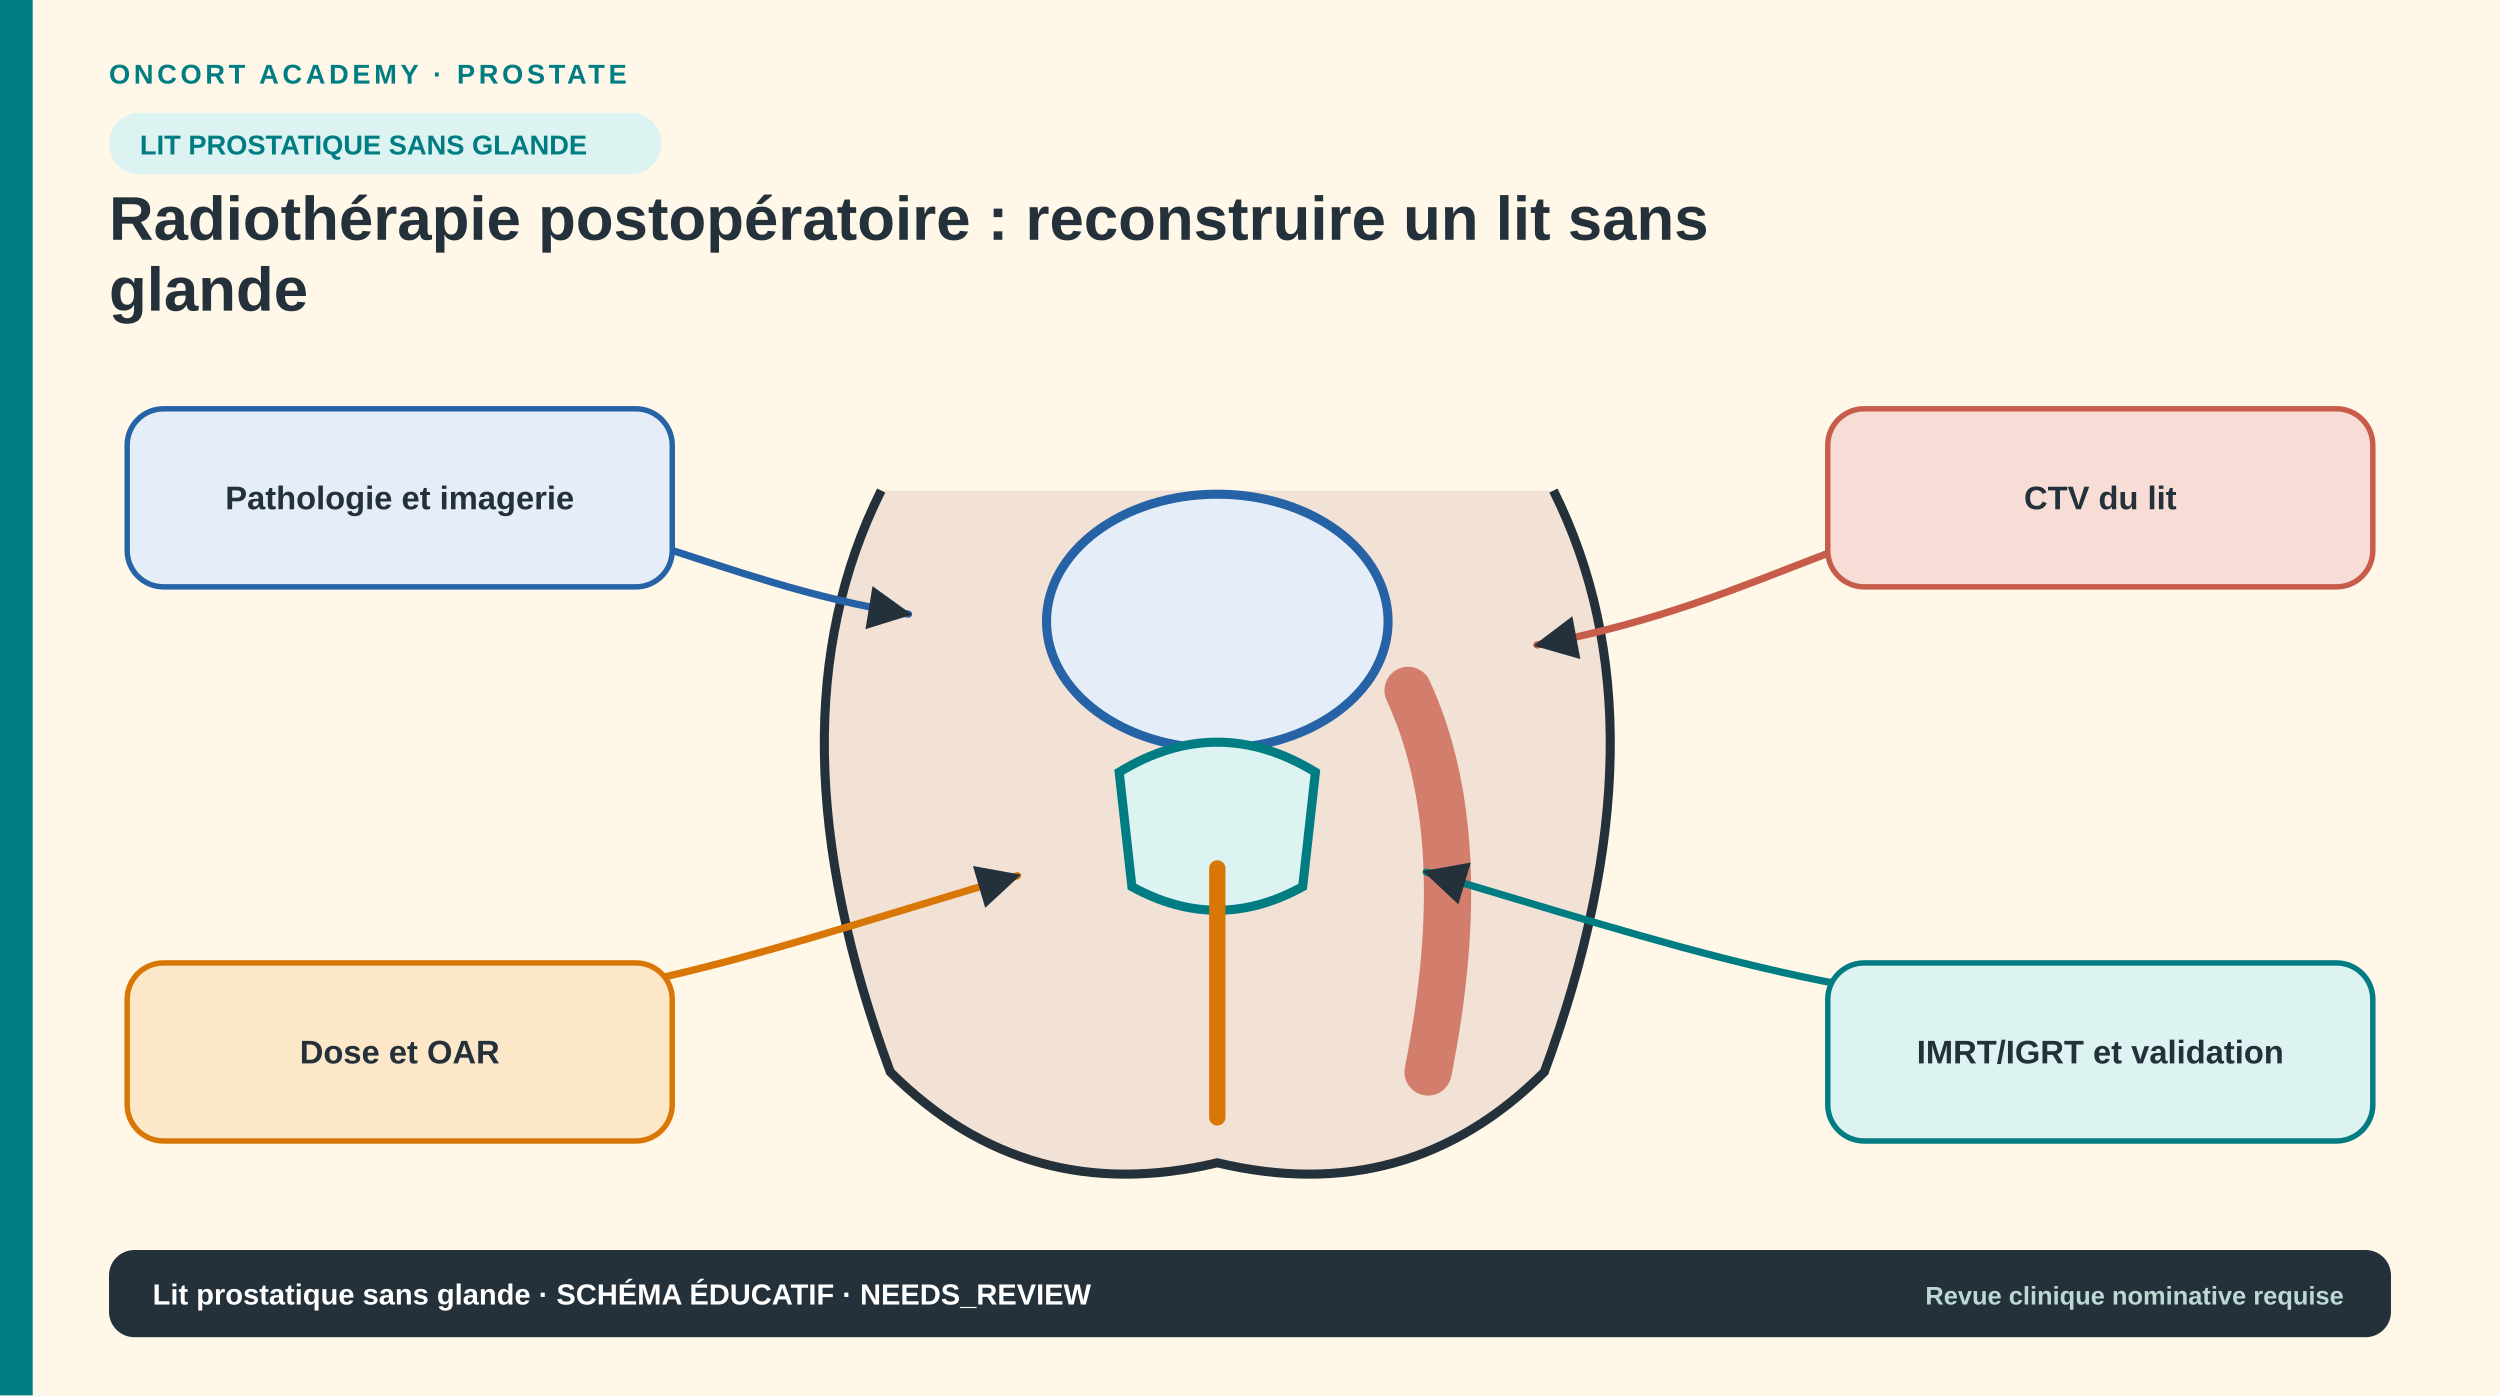
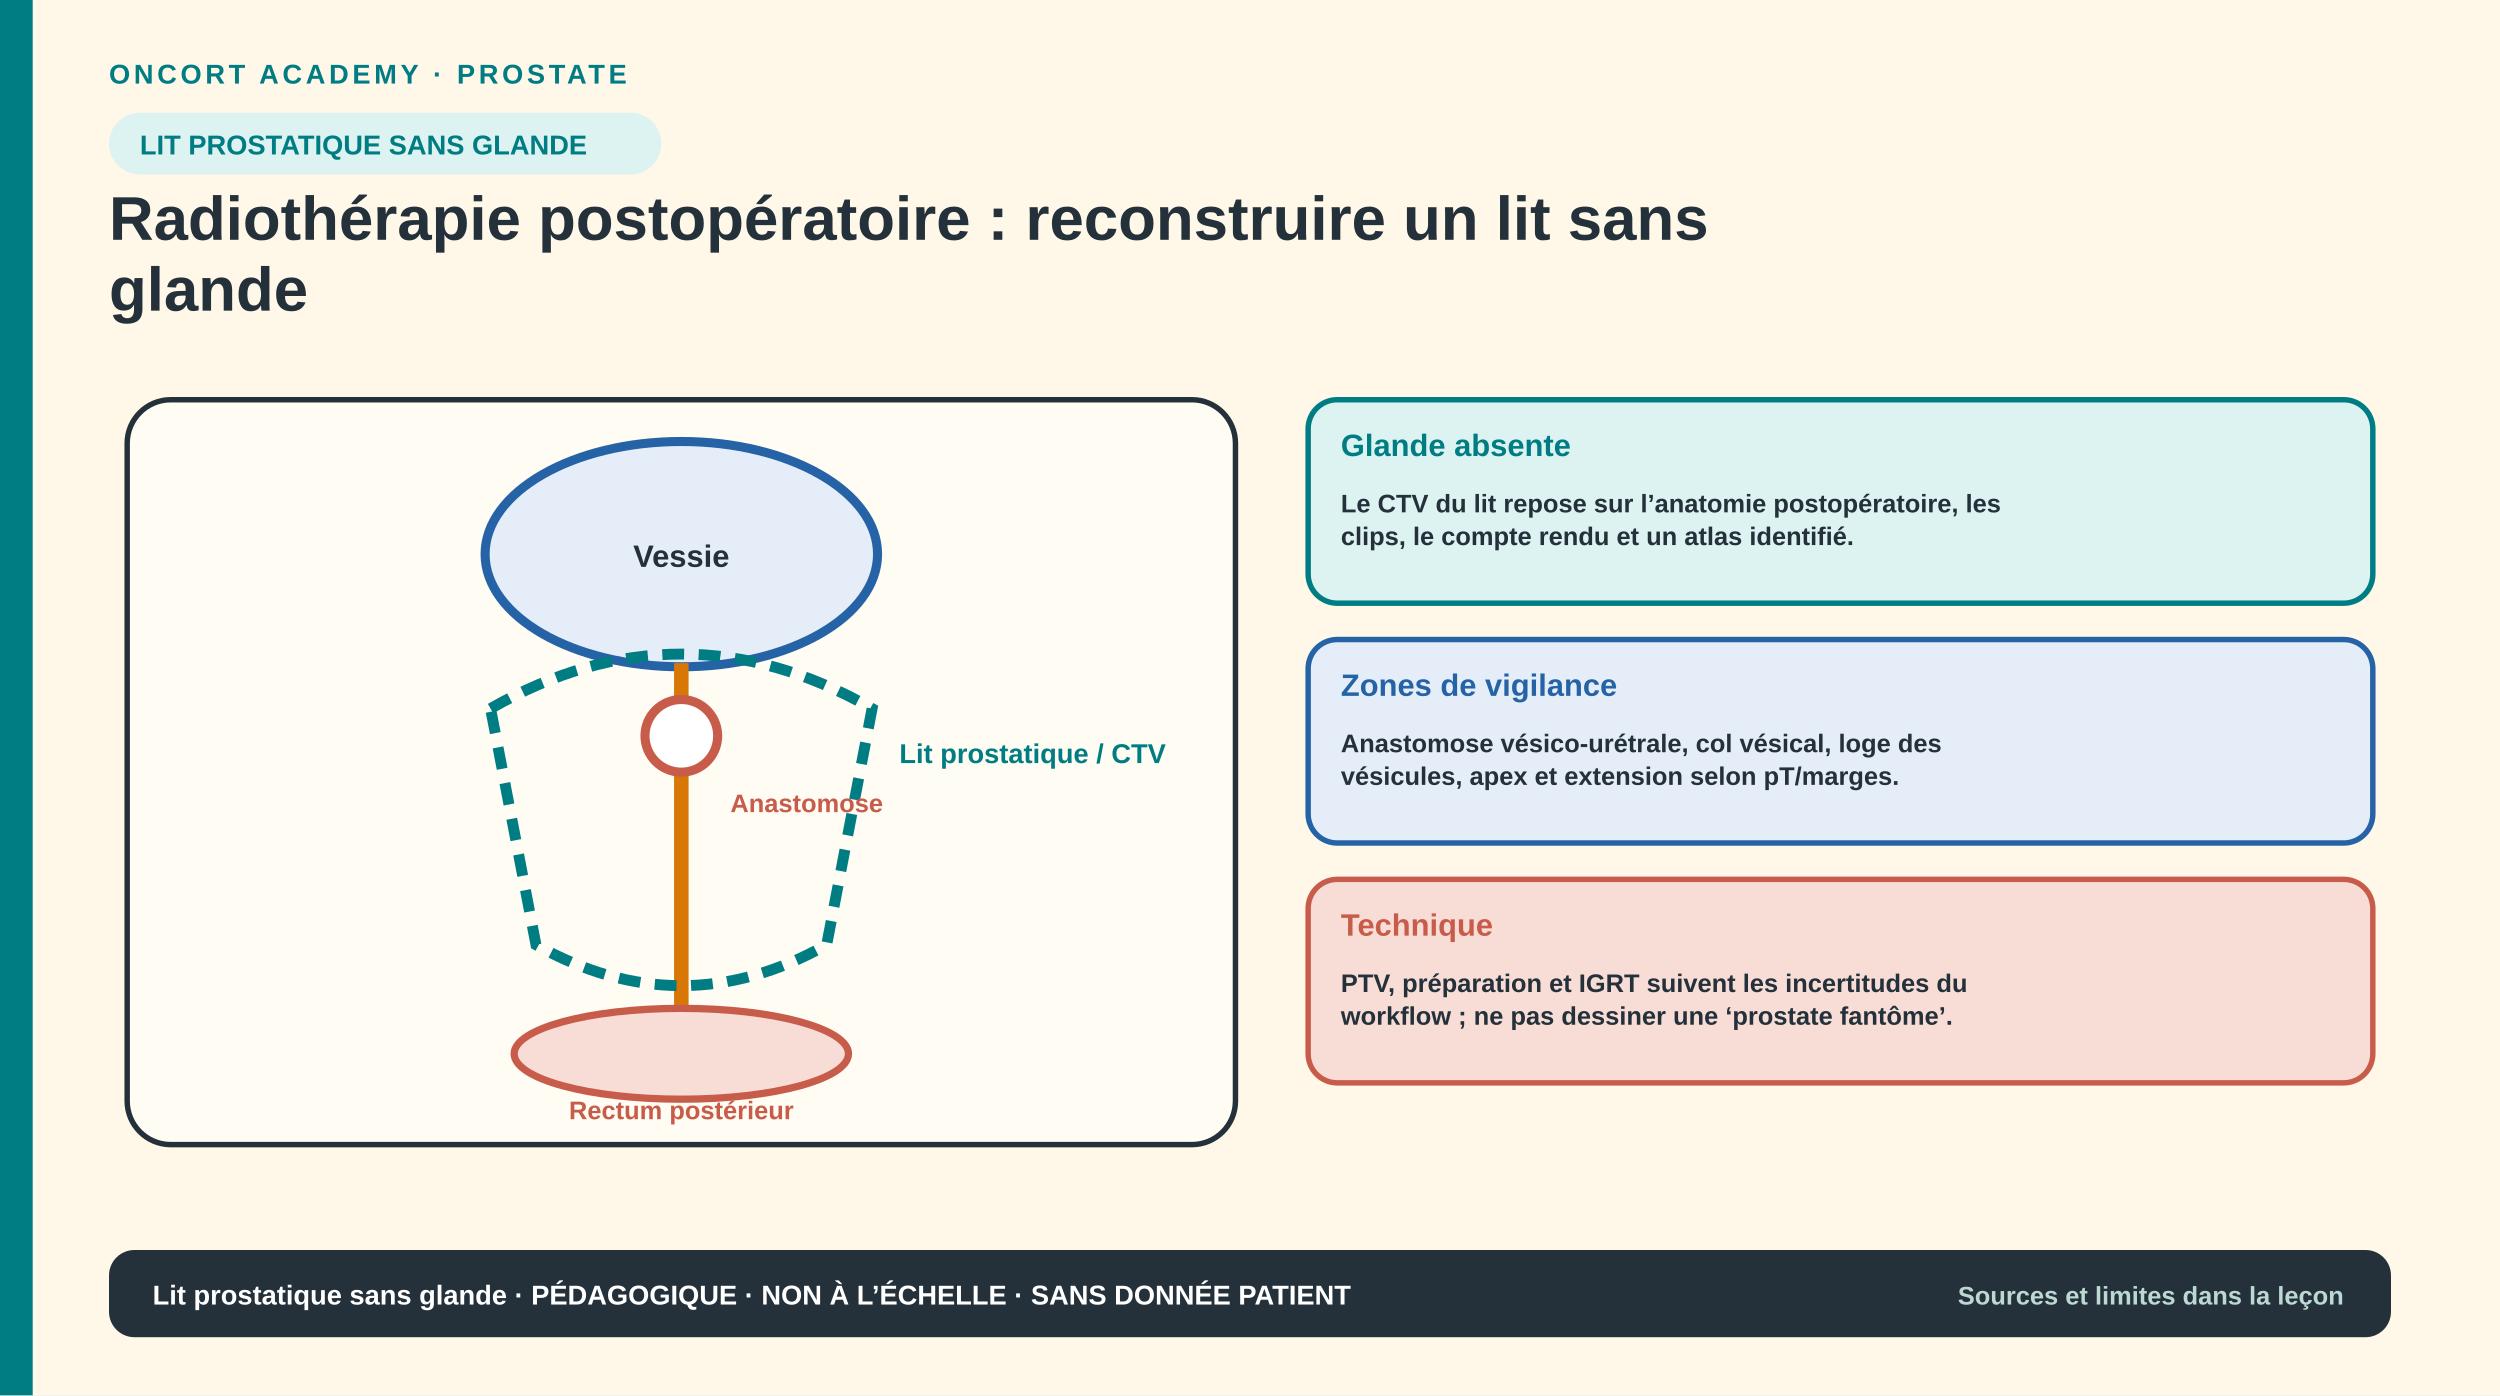
<svg xmlns="http://www.w3.org/2000/svg" width="1376" height="768" viewBox="0 0 1376 768" role="img" aria-labelledby="title desc">
  <defs>
    <marker id="arrow" markerWidth="6" markerHeight="6" refX="5.5" refY="3" orient="auto">
      <path d="M 0 0 L 6 3 L 0 6 z" fill="#24313A" />
    </marker>
  </defs>
  <rect width="1376" height="768" fill="#FFF8E8" />
  <rect width="18" height="768" fill="#007C83" />
  <text x="60" y="46" font-family="Arial, Helvetica, sans-serif" font-size="15" font-weight="800" fill="#007C83" letter-spacing="2">ONCORT ACADEMY · PROSTATE</text>
  <rect x="60" y="62" width="304" height="34" rx="17" fill="#DDF3F1" />
  <text x="77" y="85" font-family="Arial, Helvetica, sans-serif" font-size="15" font-weight="800" fill="#007C83">LIT PROSTATIQUE SANS GLANDE</text>
  <text x="60" y="132" font-family="Arial, Helvetica, sans-serif" font-size="34" font-weight="800" fill="#24313A" text-anchor="start">
    <tspan x="60" dy="0">Radiothérapie postopératoire : reconstruire un lit sans</tspan>
    <tspan x="60" dy="39">glande</tspan>
  </text>
-   <g transform="translate(670 420) scale(1)">
-     <path d="M -185 -150 Q -250 -20 -180 170 Q -105 245 0 220 Q 105 245 180 170 Q 250 -20 185 -150" fill="#F2E1D5" stroke="#24313A" stroke-width="5" />
-     <ellipse cx="0" cy="-78" rx="94" ry="70" fill="#E5EEF8" stroke="#2563A6" stroke-width="5" />
-     <path d="M -54 5 Q 0 -28 54 5 L 47 68 Q 0 94 -47 68 Z" fill="#DDF3F1" stroke="#007C83" stroke-width="5" />
-     <path d="M 0 58 L 0 195" fill="none" stroke="#D97706" stroke-width="9" stroke-linecap="round" />
-     <path d="M 105 -40 Q 142 40 116 170" fill="none" stroke="#C85C4A" stroke-width="26" stroke-linecap="round" opacity=".75" />
-   </g>
-   <path d="M 220 275 C 330 275 390 320 500 338" fill="none" stroke="#2563A6" stroke-width="4" stroke-linecap="round" marker-end="url(#arrow)" />
-   <path d="M 1150 275 C 1030 275 980 330 846 355" fill="none" stroke="#C85C4A" stroke-width="4" stroke-linecap="round" marker-end="url(#arrow)" />
-   <path d="M 220 555 C 340 555 430 520 560 482" fill="none" stroke="#D97706" stroke-width="4" stroke-linecap="round" marker-end="url(#arrow)" />
-   <path d="M 1150 555 C 1020 555 920 520 785 480" fill="none" stroke="#007C83" stroke-width="4" stroke-linecap="round" marker-end="url(#arrow)" />
  <g>
-     <rect x="70" y="225" width="300" height="98" rx="20" fill="#E5EEF8" stroke="#2563A6" stroke-width="3" />
-     <text x="220" y="280.3" font-family="Arial, Helvetica, sans-serif" font-size="18" font-weight="700" fill="#24313A" text-anchor="middle">
-       <tspan x="220" dy="0">Pathologie et imagerie</tspan>
-     </text>
-   </g>
-   <g>
-     <rect x="1006" y="225" width="300" height="98" rx="20" fill="#F8DDD7" stroke="#C85C4A" stroke-width="3" />
-     <text x="1156" y="280.3" font-family="Arial, Helvetica, sans-serif" font-size="18" font-weight="700" fill="#24313A" text-anchor="middle">
-       <tspan x="1156" dy="0">CTV du lit</tspan>
-     </text>
-   </g>
-   <g>
-     <rect x="70" y="530" width="300" height="98" rx="20" fill="#FCE8C8" stroke="#D97706" stroke-width="3" />
-     <text x="220" y="585.3" font-family="Arial, Helvetica, sans-serif" font-size="18" font-weight="700" fill="#24313A" text-anchor="middle">
-       <tspan x="220" dy="0">Dose et OAR</tspan>
-     </text>
-   </g>
-   <g>
-     <rect x="1006" y="530" width="300" height="98" rx="20" fill="#DDF3F1" stroke="#007C83" stroke-width="3" />
-     <text x="1156" y="585.3" font-family="Arial, Helvetica, sans-serif" font-size="18" font-weight="700" fill="#24313A" text-anchor="middle">
-       <tspan x="1156" dy="0">IMRT/IGRT et validation</tspan>
-     </text>
+     <rect x="70" y="220" width="610" height="410" rx="24" fill="#FFFCF4" stroke="#24313A" stroke-width="3" />
+     <ellipse cx="375" cy="305" rx="108" ry="62" fill="#E5EEF8" stroke="#2563A6" stroke-width="5" />
+     <text x="375" y="312" font-family="Arial" font-size="17" font-weight="850" fill="#24313A" text-anchor="middle">Vessie</text>
+     <line x1="375" y1="365" x2="375" y2="575" stroke="#D97706" stroke-width="8" />
+     <circle cx="375" cy="405" r="20" fill="#FFFFFF" stroke="#C85C4A" stroke-width="5" />
+     <path d="M 270 390 Q 375 330 480 390 L 455 520 Q 375 565 295 520 Z" fill="none" stroke="#007C83" stroke-width="6" stroke-dasharray="12 8" />
+     <text x="495" y="420" font-family="Arial" font-size="15" font-weight="850" fill="#007C83">Lit prostatique / CTV</text>
+     <text x="402" y="447" font-family="Arial" font-size="14" font-weight="800" fill="#C85C4A">Anastomose</text>
+     <ellipse cx="375" cy="580" rx="92" ry="25" fill="#F8DDD7" stroke="#C85C4A" stroke-width="4" />
+     <text x="375" y="616" font-family="Arial" font-size="14" font-weight="750" fill="#C85C4A" text-anchor="middle">Rectum postérieur</text>
+     <g>
+       <rect x="720" y="220" width="586" height="112" rx="16" fill="#DDF3F1" stroke="#007C83" stroke-width="3" />
+       <text x="738" y="251" font-family="Arial, Helvetica, sans-serif" font-size="17" font-weight="850" fill="#007C83" text-anchor="start">
+         <tspan x="738" dy="0">Glande absente</tspan>
+       </text>
+       <text x="738" y="282" font-family="Arial, Helvetica, sans-serif" font-size="14" font-weight="600" fill="#24313A" text-anchor="start">
+         <tspan x="738" dy="0">Le CTV du lit repose sur l’anatomie postopératoire, les</tspan>
+         <tspan x="738" dy="18">clips, le compte rendu et un atlas identifié.</tspan>
+       </text>
+     </g>
+     <g>
+       <rect x="720" y="352" width="586" height="112" rx="16" fill="#E5EEF8" stroke="#2563A6" stroke-width="3" />
+       <text x="738" y="383" font-family="Arial, Helvetica, sans-serif" font-size="17" font-weight="850" fill="#2563A6" text-anchor="start">
+         <tspan x="738" dy="0">Zones de vigilance</tspan>
+       </text>
+       <text x="738" y="414" font-family="Arial, Helvetica, sans-serif" font-size="14" font-weight="600" fill="#24313A" text-anchor="start">
+         <tspan x="738" dy="0">Anastomose vésico-urétrale, col vésical, loge des</tspan>
+         <tspan x="738" dy="18">vésicules, apex et extension selon pT/marges.</tspan>
+       </text>
+     </g>
+     <g>
+       <rect x="720" y="484" width="586" height="112" rx="16" fill="#F8DDD7" stroke="#C85C4A" stroke-width="3" />
+       <text x="738" y="515" font-family="Arial, Helvetica, sans-serif" font-size="17" font-weight="850" fill="#C85C4A" text-anchor="start">
+         <tspan x="738" dy="0">Technique</tspan>
+       </text>
+       <text x="738" y="546" font-family="Arial, Helvetica, sans-serif" font-size="14" font-weight="600" fill="#24313A" text-anchor="start">
+         <tspan x="738" dy="0">PTV, préparation et IGRT suivent les incertitudes du</tspan>
+         <tspan x="738" dy="18">workflow ; ne pas dessiner une ‘prostate fantôme’.</tspan>
+       </text>
+     </g>
  </g>
  <rect x="60" y="688" width="1256" height="48" rx="14" fill="#24313A" />
-   <text x="84" y="718" font-family="Arial, Helvetica, sans-serif" font-size="16" font-weight="750" fill="#FFFFFF">Lit prostatique sans glande · SCHÉMA ÉDUCATIF · NEEDS_REVIEW</text>
-   <text x="1290" y="718" font-family="Arial, Helvetica, sans-serif" font-size="14" font-weight="650" fill="#BBD8D2" text-anchor="end">Revue clinique nominative requise</text>
+   <text x="84" y="718" font-family="Arial, Helvetica, sans-serif" font-size="15" font-weight="750" fill="#FFFFFF">Lit prostatique sans glande · PÉDAGOGIQUE · NON À L’ÉCHELLE · SANS DONNÉE PATIENT</text>
+   <text x="1290" y="718" font-family="Arial, Helvetica, sans-serif" font-size="14" font-weight="650" fill="#BBD8D2" text-anchor="end">Sources et limites dans la leçon</text>
</svg>
